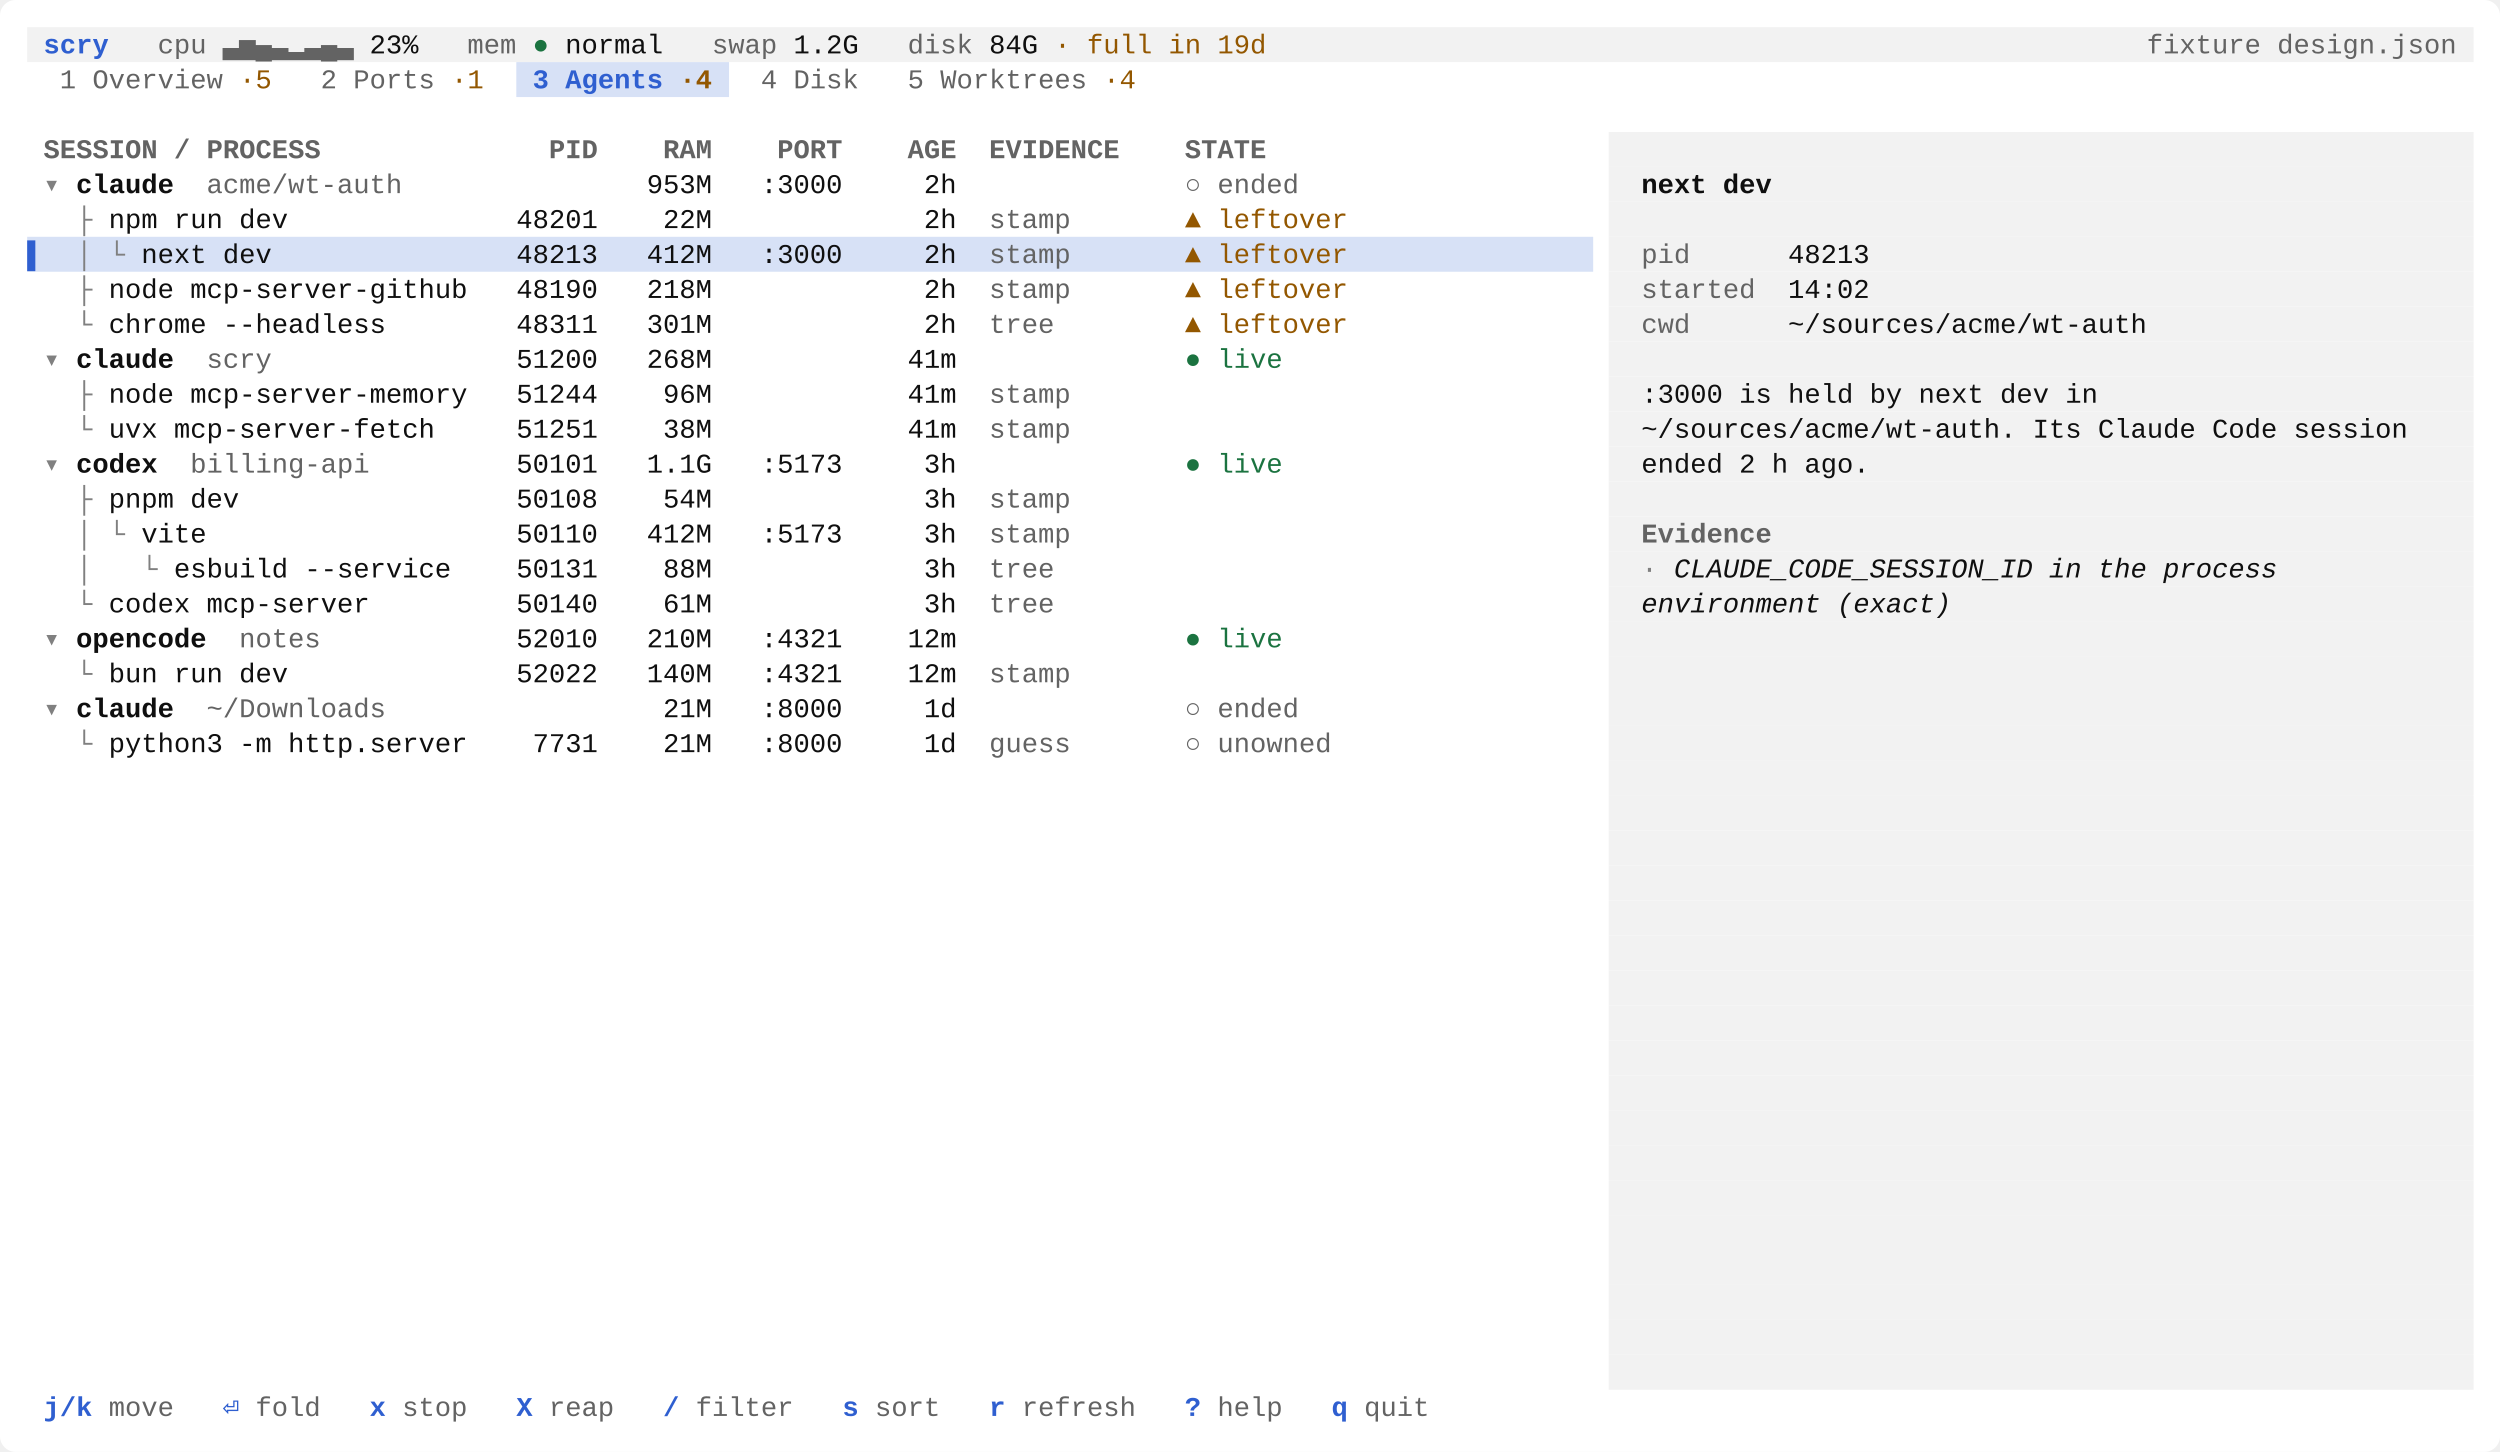
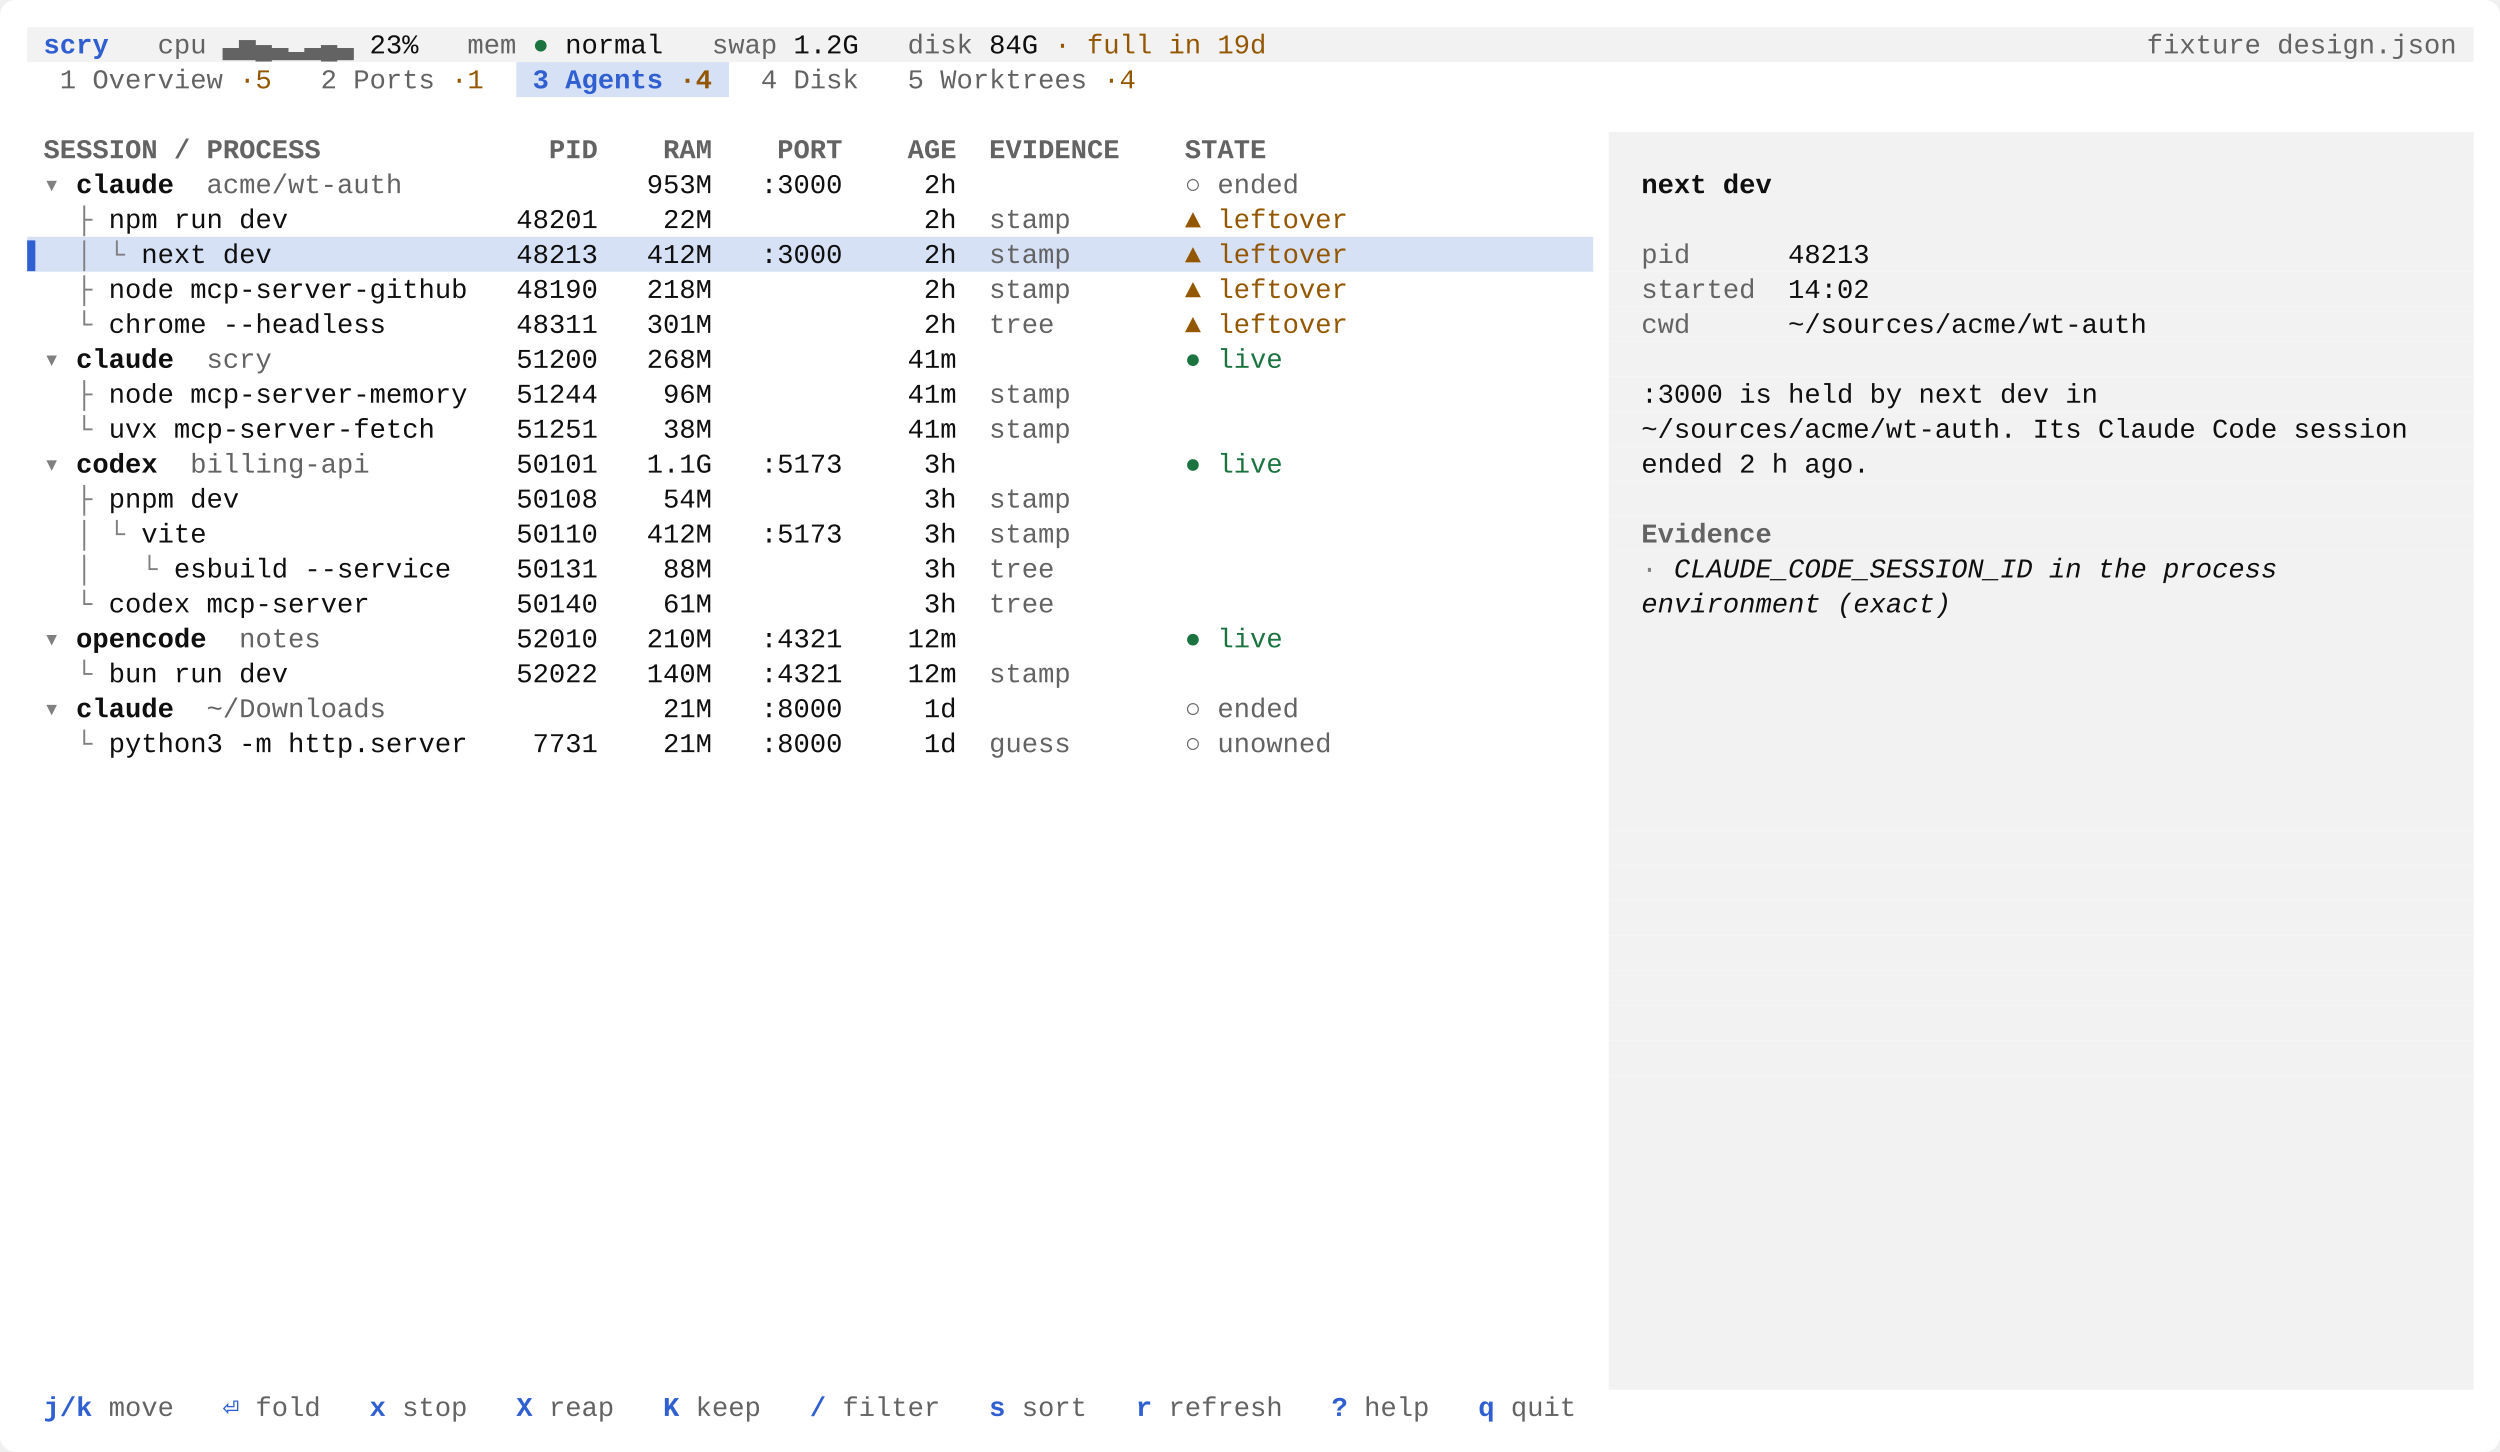
<svg xmlns="http://www.w3.org/2000/svg" width="1288" height="748" viewBox="0 0 1288 748">
  <style>text{font-family:ui-monospace,SFMono-Regular,"SF Mono",Menlo,Consolas,"Liberation Mono","DejaVu Sans Mono",monospace;font-size:14px;white-space:pre}</style>
  <rect width="1288" height="748" rx="8" fill="#ffffff" />
  <g transform="translate(14 14)">
    <rect x="0.0" y="0" width="1260.4" height="18" fill="#f2f2f2" />
    <text x="8.4" y="13.5" fill="#2f5fd0" textLength="33.6" lengthAdjust="spacingAndGlyphs" xml:space="preserve" font-weight="700">scry</text>
    <text x="67.2" y="13.5" fill="#636363" textLength="100.8" lengthAdjust="spacingAndGlyphs" xml:space="preserve">cpu ▃▅▄▃▂▃▄▃</text>
    <text x="176.4" y="13.5" fill="#0f0f0f" textLength="25.2" lengthAdjust="spacingAndGlyphs" xml:space="preserve">23%</text>
    <text x="226.8" y="13.5" fill="#636363" textLength="25.2" lengthAdjust="spacingAndGlyphs" xml:space="preserve">mem</text>
    <text x="260.4" y="13.5" fill="#1b7340" textLength="8.4" lengthAdjust="spacingAndGlyphs" xml:space="preserve">●</text>
    <text x="277.2" y="13.5" fill="#0f0f0f" textLength="50.4" lengthAdjust="spacingAndGlyphs" xml:space="preserve">normal</text>
    <text x="352.8" y="13.5" fill="#636363" textLength="33.6" lengthAdjust="spacingAndGlyphs" xml:space="preserve">swap</text>
    <text x="394.8" y="13.5" fill="#0f0f0f" textLength="33.6" lengthAdjust="spacingAndGlyphs" xml:space="preserve">1.2G</text>
    <text x="453.6" y="13.5" fill="#636363" textLength="33.6" lengthAdjust="spacingAndGlyphs" xml:space="preserve">disk</text>
    <text x="495.6" y="13.5" fill="#0f0f0f" textLength="25.2" lengthAdjust="spacingAndGlyphs" xml:space="preserve">84G</text>
    <text x="529.2" y="13.5" fill="#935700" textLength="109.2" lengthAdjust="spacingAndGlyphs" xml:space="preserve">· full in 19d</text>
    <text x="1092.0" y="13.5" fill="#636363" textLength="159.6" lengthAdjust="spacingAndGlyphs" xml:space="preserve">fixture design.json</text>
    <rect x="252.0" y="18" width="109.6" height="18" fill="#d7e1f6" />
    <text x="16.8" y="31.5" fill="#636363" textLength="84.0" lengthAdjust="spacingAndGlyphs" xml:space="preserve">1 Overview</text>
    <text x="109.2" y="31.5" fill="#935700" textLength="16.8" lengthAdjust="spacingAndGlyphs" xml:space="preserve">·5</text>
    <text x="151.2" y="31.5" fill="#636363" textLength="58.8" lengthAdjust="spacingAndGlyphs" xml:space="preserve">2 Ports</text>
    <text x="218.4" y="31.5" fill="#935700" textLength="16.8" lengthAdjust="spacingAndGlyphs" xml:space="preserve">·1</text>
    <text x="260.4" y="31.5" fill="#2f5fd0" textLength="67.2" lengthAdjust="spacingAndGlyphs" xml:space="preserve" font-weight="700">3 Agents</text>
    <text x="336.0" y="31.5" fill="#935700" textLength="16.8" lengthAdjust="spacingAndGlyphs" xml:space="preserve" font-weight="700">·4</text>
    <text x="378.0" y="31.5" fill="#636363" textLength="50.4" lengthAdjust="spacingAndGlyphs" xml:space="preserve">4 Disk</text>
    <text x="453.6" y="31.5" fill="#636363" textLength="92.4" lengthAdjust="spacingAndGlyphs" xml:space="preserve">5 Worktrees</text>
    <text x="554.4" y="31.5" fill="#935700" textLength="16.8" lengthAdjust="spacingAndGlyphs" xml:space="preserve">·4</text>
    <rect x="814.8" y="54" width="445.6" height="18" fill="#f2f2f2" />
    <text x="8.4" y="67.5" fill="#636363" textLength="142.8" lengthAdjust="spacingAndGlyphs" xml:space="preserve" font-weight="700">SESSION / PROCESS</text>
    <text x="268.8" y="67.5" fill="#636363" textLength="25.2" lengthAdjust="spacingAndGlyphs" xml:space="preserve" font-weight="700">PID</text>
    <text x="327.6" y="67.5" fill="#636363" textLength="25.2" lengthAdjust="spacingAndGlyphs" xml:space="preserve" font-weight="700">RAM</text>
    <text x="386.4" y="67.5" fill="#636363" textLength="33.6" lengthAdjust="spacingAndGlyphs" xml:space="preserve" font-weight="700">PORT</text>
    <text x="453.6" y="67.5" fill="#636363" textLength="25.2" lengthAdjust="spacingAndGlyphs" xml:space="preserve" font-weight="700">AGE</text>
    <text x="495.6" y="67.5" fill="#636363" textLength="67.2" lengthAdjust="spacingAndGlyphs" xml:space="preserve" font-weight="700">EVIDENCE</text>
    <text x="596.4" y="67.5" fill="#636363" textLength="42.0" lengthAdjust="spacingAndGlyphs" xml:space="preserve" font-weight="700">STATE</text>
    <rect x="814.8" y="72" width="445.6" height="18" fill="#f2f2f2" />
    <text x="8.4" y="85.5" fill="#808080" textLength="8.4" lengthAdjust="spacingAndGlyphs" xml:space="preserve">▾</text>
    <text x="25.2" y="85.5" fill="#0f0f0f" textLength="50.4" lengthAdjust="spacingAndGlyphs" xml:space="preserve" font-weight="700">claude</text>
    <text x="92.4" y="85.5" fill="#636363" textLength="100.8" lengthAdjust="spacingAndGlyphs" xml:space="preserve">acme/wt-auth</text>
    <text x="319.2" y="85.5" fill="#0f0f0f" textLength="33.6" lengthAdjust="spacingAndGlyphs" xml:space="preserve">953M</text>
    <text x="378.0" y="85.5" fill="#0f0f0f" textLength="42.0" lengthAdjust="spacingAndGlyphs" xml:space="preserve">:3000</text>
    <text x="462.0" y="85.5" fill="#0f0f0f" textLength="16.8" lengthAdjust="spacingAndGlyphs" xml:space="preserve">2h</text>
    <text x="596.4" y="85.5" fill="#636363" textLength="58.8" lengthAdjust="spacingAndGlyphs" xml:space="preserve">○ ended</text>
    <text x="831.6" y="85.5" fill="#0f0f0f" textLength="67.2" lengthAdjust="spacingAndGlyphs" xml:space="preserve" font-weight="700">next dev</text>
    <rect x="814.8" y="90" width="445.6" height="18" fill="#f2f2f2" />
    <text x="25.2" y="103.5" fill="#808080" textLength="8.4" lengthAdjust="spacingAndGlyphs" xml:space="preserve">├</text>
    <text x="42.0" y="103.5" fill="#0f0f0f" textLength="92.4" lengthAdjust="spacingAndGlyphs" xml:space="preserve">npm run dev</text>
    <text x="252.0" y="103.5" fill="#0f0f0f" textLength="42.0" lengthAdjust="spacingAndGlyphs" xml:space="preserve">48201</text>
    <text x="327.6" y="103.5" fill="#0f0f0f" textLength="25.2" lengthAdjust="spacingAndGlyphs" xml:space="preserve">22M</text>
    <text x="462.0" y="103.5" fill="#0f0f0f" textLength="16.8" lengthAdjust="spacingAndGlyphs" xml:space="preserve">2h</text>
    <text x="495.6" y="103.5" fill="#636363" textLength="42.0" lengthAdjust="spacingAndGlyphs" xml:space="preserve">stamp</text>
    <text x="596.4" y="103.5" fill="#935700" textLength="84.0" lengthAdjust="spacingAndGlyphs" xml:space="preserve">▲ leftover</text>
    <rect x="0.0" y="108" width="806.8" height="18" fill="#d7e1f6" />
    <rect x="814.8" y="108" width="445.6" height="18" fill="#f2f2f2" />
    <text x="0.0" y="121.5" fill="#2f5fd0" textLength="8.4" lengthAdjust="spacingAndGlyphs" xml:space="preserve">▌</text>
    <text x="25.2" y="121.5" fill="#808080" textLength="25.2" lengthAdjust="spacingAndGlyphs" xml:space="preserve">│ └</text>
    <text x="58.8" y="121.5" fill="#0f0f0f" textLength="67.2" lengthAdjust="spacingAndGlyphs" xml:space="preserve">next dev</text>
    <text x="252.0" y="121.5" fill="#0f0f0f" textLength="42.0" lengthAdjust="spacingAndGlyphs" xml:space="preserve">48213</text>
    <text x="319.2" y="121.5" fill="#0f0f0f" textLength="33.6" lengthAdjust="spacingAndGlyphs" xml:space="preserve">412M</text>
    <text x="378.0" y="121.5" fill="#0f0f0f" textLength="42.0" lengthAdjust="spacingAndGlyphs" xml:space="preserve">:3000</text>
    <text x="462.0" y="121.5" fill="#0f0f0f" textLength="16.8" lengthAdjust="spacingAndGlyphs" xml:space="preserve">2h</text>
    <text x="495.6" y="121.5" fill="#636363" textLength="42.0" lengthAdjust="spacingAndGlyphs" xml:space="preserve">stamp</text>
    <text x="596.4" y="121.5" fill="#935700" textLength="84.0" lengthAdjust="spacingAndGlyphs" xml:space="preserve">▲ leftover</text>
    <text x="831.6" y="121.5" fill="#636363" textLength="25.2" lengthAdjust="spacingAndGlyphs" xml:space="preserve">pid</text>
    <text x="907.2" y="121.5" fill="#0f0f0f" textLength="42.0" lengthAdjust="spacingAndGlyphs" xml:space="preserve">48213</text>
    <rect x="814.8" y="126" width="445.6" height="18" fill="#f2f2f2" />
    <text x="25.2" y="139.5" fill="#808080" textLength="8.4" lengthAdjust="spacingAndGlyphs" xml:space="preserve">├</text>
    <text x="42.0" y="139.5" fill="#0f0f0f" textLength="184.8" lengthAdjust="spacingAndGlyphs" xml:space="preserve">node mcp-server-github</text>
    <text x="252.0" y="139.5" fill="#0f0f0f" textLength="42.0" lengthAdjust="spacingAndGlyphs" xml:space="preserve">48190</text>
    <text x="319.2" y="139.5" fill="#0f0f0f" textLength="33.6" lengthAdjust="spacingAndGlyphs" xml:space="preserve">218M</text>
    <text x="462.0" y="139.5" fill="#0f0f0f" textLength="16.8" lengthAdjust="spacingAndGlyphs" xml:space="preserve">2h</text>
    <text x="495.6" y="139.5" fill="#636363" textLength="42.0" lengthAdjust="spacingAndGlyphs" xml:space="preserve">stamp</text>
    <text x="596.4" y="139.5" fill="#935700" textLength="84.0" lengthAdjust="spacingAndGlyphs" xml:space="preserve">▲ leftover</text>
    <text x="831.6" y="139.5" fill="#636363" textLength="58.8" lengthAdjust="spacingAndGlyphs" xml:space="preserve">started</text>
    <text x="907.2" y="139.5" fill="#0f0f0f" textLength="42.0" lengthAdjust="spacingAndGlyphs" xml:space="preserve">14:02</text>
    <rect x="814.8" y="144" width="445.6" height="18" fill="#f2f2f2" />
    <text x="25.2" y="157.5" fill="#808080" textLength="8.4" lengthAdjust="spacingAndGlyphs" xml:space="preserve">└</text>
    <text x="42.0" y="157.5" fill="#0f0f0f" textLength="142.8" lengthAdjust="spacingAndGlyphs" xml:space="preserve">chrome --headless</text>
    <text x="252.0" y="157.5" fill="#0f0f0f" textLength="42.0" lengthAdjust="spacingAndGlyphs" xml:space="preserve">48311</text>
    <text x="319.2" y="157.5" fill="#0f0f0f" textLength="33.6" lengthAdjust="spacingAndGlyphs" xml:space="preserve">301M</text>
    <text x="462.0" y="157.5" fill="#0f0f0f" textLength="16.8" lengthAdjust="spacingAndGlyphs" xml:space="preserve">2h</text>
    <text x="495.6" y="157.5" fill="#636363" textLength="33.6" lengthAdjust="spacingAndGlyphs" xml:space="preserve">tree</text>
    <text x="596.4" y="157.5" fill="#935700" textLength="84.0" lengthAdjust="spacingAndGlyphs" xml:space="preserve">▲ leftover</text>
    <text x="831.6" y="157.5" fill="#636363" textLength="25.2" lengthAdjust="spacingAndGlyphs" xml:space="preserve">cwd</text>
    <text x="907.2" y="157.5" fill="#0f0f0f" textLength="184.8" lengthAdjust="spacingAndGlyphs" xml:space="preserve">~/sources/acme/wt-auth</text>
    <rect x="814.8" y="162" width="445.6" height="18" fill="#f2f2f2" />
    <text x="8.4" y="175.5" fill="#808080" textLength="8.4" lengthAdjust="spacingAndGlyphs" xml:space="preserve">▾</text>
    <text x="25.2" y="175.5" fill="#0f0f0f" textLength="50.4" lengthAdjust="spacingAndGlyphs" xml:space="preserve" font-weight="700">claude</text>
    <text x="92.4" y="175.5" fill="#636363" textLength="33.6" lengthAdjust="spacingAndGlyphs" xml:space="preserve">scry</text>
    <text x="252.0" y="175.5" fill="#0f0f0f" textLength="42.0" lengthAdjust="spacingAndGlyphs" xml:space="preserve">51200</text>
    <text x="319.2" y="175.5" fill="#0f0f0f" textLength="33.6" lengthAdjust="spacingAndGlyphs" xml:space="preserve">268M</text>
    <text x="453.6" y="175.5" fill="#0f0f0f" textLength="25.2" lengthAdjust="spacingAndGlyphs" xml:space="preserve">41m</text>
    <text x="596.4" y="175.5" fill="#1b7340" textLength="50.4" lengthAdjust="spacingAndGlyphs" xml:space="preserve">● live</text>
    <rect x="814.8" y="180" width="445.6" height="18" fill="#f2f2f2" />
    <text x="25.2" y="193.5" fill="#808080" textLength="8.4" lengthAdjust="spacingAndGlyphs" xml:space="preserve">├</text>
    <text x="42.0" y="193.5" fill="#0f0f0f" textLength="184.8" lengthAdjust="spacingAndGlyphs" xml:space="preserve">node mcp-server-memory</text>
    <text x="252.0" y="193.5" fill="#0f0f0f" textLength="42.0" lengthAdjust="spacingAndGlyphs" xml:space="preserve">51244</text>
    <text x="327.6" y="193.5" fill="#0f0f0f" textLength="25.2" lengthAdjust="spacingAndGlyphs" xml:space="preserve">96M</text>
    <text x="453.6" y="193.5" fill="#0f0f0f" textLength="25.2" lengthAdjust="spacingAndGlyphs" xml:space="preserve">41m</text>
    <text x="495.6" y="193.5" fill="#636363" textLength="42.0" lengthAdjust="spacingAndGlyphs" xml:space="preserve">stamp</text>
    <text x="831.6" y="193.5" fill="#0f0f0f" textLength="235.2" lengthAdjust="spacingAndGlyphs" xml:space="preserve">:3000 is held by next dev in</text>
    <rect x="814.8" y="198" width="445.6" height="18" fill="#f2f2f2" />
    <text x="25.2" y="211.5" fill="#808080" textLength="8.4" lengthAdjust="spacingAndGlyphs" xml:space="preserve">└</text>
    <text x="42.0" y="211.5" fill="#0f0f0f" textLength="168.0" lengthAdjust="spacingAndGlyphs" xml:space="preserve">uvx mcp-server-fetch</text>
    <text x="252.0" y="211.5" fill="#0f0f0f" textLength="42.0" lengthAdjust="spacingAndGlyphs" xml:space="preserve">51251</text>
    <text x="327.6" y="211.5" fill="#0f0f0f" textLength="25.2" lengthAdjust="spacingAndGlyphs" xml:space="preserve">38M</text>
    <text x="453.6" y="211.5" fill="#0f0f0f" textLength="25.2" lengthAdjust="spacingAndGlyphs" xml:space="preserve">41m</text>
    <text x="495.6" y="211.5" fill="#636363" textLength="42.0" lengthAdjust="spacingAndGlyphs" xml:space="preserve">stamp</text>
    <text x="831.6" y="211.5" fill="#0f0f0f" textLength="394.8" lengthAdjust="spacingAndGlyphs" xml:space="preserve">~/sources/acme/wt-auth. Its Claude Code session</text>
    <rect x="814.8" y="216" width="445.6" height="18" fill="#f2f2f2" />
    <text x="8.4" y="229.5" fill="#808080" textLength="8.4" lengthAdjust="spacingAndGlyphs" xml:space="preserve">▾</text>
    <text x="25.2" y="229.5" fill="#0f0f0f" textLength="42.0" lengthAdjust="spacingAndGlyphs" xml:space="preserve" font-weight="700">codex</text>
    <text x="84.0" y="229.5" fill="#636363" textLength="92.4" lengthAdjust="spacingAndGlyphs" xml:space="preserve">billing-api</text>
    <text x="252.0" y="229.5" fill="#0f0f0f" textLength="42.0" lengthAdjust="spacingAndGlyphs" xml:space="preserve">50101</text>
    <text x="319.2" y="229.5" fill="#0f0f0f" textLength="33.6" lengthAdjust="spacingAndGlyphs" xml:space="preserve">1.1G</text>
    <text x="378.0" y="229.5" fill="#0f0f0f" textLength="42.0" lengthAdjust="spacingAndGlyphs" xml:space="preserve">:5173</text>
    <text x="462.0" y="229.5" fill="#0f0f0f" textLength="16.8" lengthAdjust="spacingAndGlyphs" xml:space="preserve">3h</text>
    <text x="596.4" y="229.5" fill="#1b7340" textLength="50.4" lengthAdjust="spacingAndGlyphs" xml:space="preserve">● live</text>
    <text x="831.6" y="229.5" fill="#0f0f0f" textLength="117.6" lengthAdjust="spacingAndGlyphs" xml:space="preserve">ended 2 h ago.</text>
    <rect x="814.8" y="234" width="445.6" height="18" fill="#f2f2f2" />
    <text x="25.2" y="247.5" fill="#808080" textLength="8.4" lengthAdjust="spacingAndGlyphs" xml:space="preserve">├</text>
    <text x="42.0" y="247.5" fill="#0f0f0f" textLength="67.2" lengthAdjust="spacingAndGlyphs" xml:space="preserve">pnpm dev</text>
    <text x="252.0" y="247.5" fill="#0f0f0f" textLength="42.0" lengthAdjust="spacingAndGlyphs" xml:space="preserve">50108</text>
    <text x="327.6" y="247.5" fill="#0f0f0f" textLength="25.2" lengthAdjust="spacingAndGlyphs" xml:space="preserve">54M</text>
    <text x="462.0" y="247.5" fill="#0f0f0f" textLength="16.8" lengthAdjust="spacingAndGlyphs" xml:space="preserve">3h</text>
    <text x="495.6" y="247.5" fill="#636363" textLength="42.0" lengthAdjust="spacingAndGlyphs" xml:space="preserve">stamp</text>
    <rect x="814.8" y="252" width="445.6" height="18" fill="#f2f2f2" />
    <text x="25.2" y="265.5" fill="#808080" textLength="25.2" lengthAdjust="spacingAndGlyphs" xml:space="preserve">│ └</text>
    <text x="58.8" y="265.5" fill="#0f0f0f" textLength="33.6" lengthAdjust="spacingAndGlyphs" xml:space="preserve">vite</text>
    <text x="252.0" y="265.5" fill="#0f0f0f" textLength="42.0" lengthAdjust="spacingAndGlyphs" xml:space="preserve">50110</text>
    <text x="319.2" y="265.5" fill="#0f0f0f" textLength="33.6" lengthAdjust="spacingAndGlyphs" xml:space="preserve">412M</text>
    <text x="378.0" y="265.5" fill="#0f0f0f" textLength="42.0" lengthAdjust="spacingAndGlyphs" xml:space="preserve">:5173</text>
    <text x="462.0" y="265.5" fill="#0f0f0f" textLength="16.8" lengthAdjust="spacingAndGlyphs" xml:space="preserve">3h</text>
    <text x="495.6" y="265.5" fill="#636363" textLength="42.0" lengthAdjust="spacingAndGlyphs" xml:space="preserve">stamp</text>
    <text x="831.6" y="265.5" fill="#636363" textLength="67.2" lengthAdjust="spacingAndGlyphs" xml:space="preserve" font-weight="700">Evidence</text>
    <rect x="814.8" y="270" width="445.6" height="18" fill="#f2f2f2" />
    <text x="25.2" y="283.5" fill="#808080" textLength="8.4" lengthAdjust="spacingAndGlyphs" xml:space="preserve">│</text>
    <text x="58.8" y="283.5" fill="#808080" textLength="8.4" lengthAdjust="spacingAndGlyphs" xml:space="preserve">└</text>
    <text x="75.6" y="283.5" fill="#0f0f0f" textLength="142.8" lengthAdjust="spacingAndGlyphs" xml:space="preserve">esbuild --service</text>
    <text x="252.0" y="283.5" fill="#0f0f0f" textLength="42.0" lengthAdjust="spacingAndGlyphs" xml:space="preserve">50131</text>
    <text x="327.6" y="283.5" fill="#0f0f0f" textLength="25.2" lengthAdjust="spacingAndGlyphs" xml:space="preserve">88M</text>
    <text x="462.0" y="283.5" fill="#0f0f0f" textLength="16.8" lengthAdjust="spacingAndGlyphs" xml:space="preserve">3h</text>
    <text x="495.6" y="283.5" fill="#636363" textLength="33.6" lengthAdjust="spacingAndGlyphs" xml:space="preserve">tree</text>
    <text x="831.6" y="283.5" fill="#808080" textLength="8.4" lengthAdjust="spacingAndGlyphs" xml:space="preserve">·</text>
    <text x="848.4" y="283.5" fill="#0f0f0f" textLength="310.8" lengthAdjust="spacingAndGlyphs" xml:space="preserve" font-style="italic">CLAUDE_CODE_SESSION_ID in the process</text>
    <rect x="814.8" y="288" width="445.6" height="18" fill="#f2f2f2" />
    <text x="25.2" y="301.5" fill="#808080" textLength="8.4" lengthAdjust="spacingAndGlyphs" xml:space="preserve">└</text>
    <text x="42.0" y="301.5" fill="#0f0f0f" textLength="134.4" lengthAdjust="spacingAndGlyphs" xml:space="preserve">codex mcp-server</text>
    <text x="252.0" y="301.5" fill="#0f0f0f" textLength="42.0" lengthAdjust="spacingAndGlyphs" xml:space="preserve">50140</text>
    <text x="327.6" y="301.5" fill="#0f0f0f" textLength="25.2" lengthAdjust="spacingAndGlyphs" xml:space="preserve">61M</text>
    <text x="462.0" y="301.5" fill="#0f0f0f" textLength="16.8" lengthAdjust="spacingAndGlyphs" xml:space="preserve">3h</text>
    <text x="495.6" y="301.5" fill="#636363" textLength="33.6" lengthAdjust="spacingAndGlyphs" xml:space="preserve">tree</text>
    <text x="831.6" y="301.5" fill="#0f0f0f" textLength="159.6" lengthAdjust="spacingAndGlyphs" xml:space="preserve" font-style="italic">environment (exact)</text>
    <rect x="814.8" y="306" width="445.6" height="18" fill="#f2f2f2" />
    <text x="8.4" y="319.5" fill="#808080" textLength="8.4" lengthAdjust="spacingAndGlyphs" xml:space="preserve">▾</text>
    <text x="25.2" y="319.5" fill="#0f0f0f" textLength="67.2" lengthAdjust="spacingAndGlyphs" xml:space="preserve" font-weight="700">opencode</text>
    <text x="109.2" y="319.5" fill="#636363" textLength="42.0" lengthAdjust="spacingAndGlyphs" xml:space="preserve">notes</text>
    <text x="252.0" y="319.5" fill="#0f0f0f" textLength="42.0" lengthAdjust="spacingAndGlyphs" xml:space="preserve">52010</text>
    <text x="319.2" y="319.5" fill="#0f0f0f" textLength="33.6" lengthAdjust="spacingAndGlyphs" xml:space="preserve">210M</text>
    <text x="378.0" y="319.5" fill="#0f0f0f" textLength="42.0" lengthAdjust="spacingAndGlyphs" xml:space="preserve">:4321</text>
    <text x="453.6" y="319.5" fill="#0f0f0f" textLength="25.2" lengthAdjust="spacingAndGlyphs" xml:space="preserve">12m</text>
    <text x="596.4" y="319.5" fill="#1b7340" textLength="50.4" lengthAdjust="spacingAndGlyphs" xml:space="preserve">● live</text>
    <rect x="814.8" y="324" width="445.6" height="18" fill="#f2f2f2" />
    <text x="25.2" y="337.5" fill="#808080" textLength="8.4" lengthAdjust="spacingAndGlyphs" xml:space="preserve">└</text>
    <text x="42.0" y="337.5" fill="#0f0f0f" textLength="92.4" lengthAdjust="spacingAndGlyphs" xml:space="preserve">bun run dev</text>
    <text x="252.0" y="337.5" fill="#0f0f0f" textLength="42.0" lengthAdjust="spacingAndGlyphs" xml:space="preserve">52022</text>
    <text x="319.2" y="337.5" fill="#0f0f0f" textLength="33.6" lengthAdjust="spacingAndGlyphs" xml:space="preserve">140M</text>
    <text x="378.0" y="337.5" fill="#0f0f0f" textLength="42.0" lengthAdjust="spacingAndGlyphs" xml:space="preserve">:4321</text>
    <text x="453.6" y="337.5" fill="#0f0f0f" textLength="25.2" lengthAdjust="spacingAndGlyphs" xml:space="preserve">12m</text>
    <text x="495.6" y="337.5" fill="#636363" textLength="42.0" lengthAdjust="spacingAndGlyphs" xml:space="preserve">stamp</text>
    <rect x="814.8" y="342" width="445.6" height="18" fill="#f2f2f2" />
    <text x="8.4" y="355.5" fill="#808080" textLength="8.4" lengthAdjust="spacingAndGlyphs" xml:space="preserve">▾</text>
    <text x="25.2" y="355.5" fill="#0f0f0f" textLength="50.4" lengthAdjust="spacingAndGlyphs" xml:space="preserve" font-weight="700">claude</text>
    <text x="92.4" y="355.5" fill="#636363" textLength="92.4" lengthAdjust="spacingAndGlyphs" xml:space="preserve">~/Downloads</text>
    <text x="327.6" y="355.5" fill="#0f0f0f" textLength="25.2" lengthAdjust="spacingAndGlyphs" xml:space="preserve">21M</text>
    <text x="378.0" y="355.5" fill="#0f0f0f" textLength="42.0" lengthAdjust="spacingAndGlyphs" xml:space="preserve">:8000</text>
    <text x="462.0" y="355.5" fill="#0f0f0f" textLength="16.8" lengthAdjust="spacingAndGlyphs" xml:space="preserve">1d</text>
    <text x="596.4" y="355.5" fill="#636363" textLength="58.8" lengthAdjust="spacingAndGlyphs" xml:space="preserve">○ ended</text>
    <rect x="814.8" y="360" width="445.6" height="18" fill="#f2f2f2" />
    <text x="25.2" y="373.5" fill="#808080" textLength="8.4" lengthAdjust="spacingAndGlyphs" xml:space="preserve">└</text>
    <text x="42.0" y="373.5" fill="#0f0f0f" textLength="184.8" lengthAdjust="spacingAndGlyphs" xml:space="preserve">python3 -m http.server</text>
    <text x="260.4" y="373.5" fill="#0f0f0f" textLength="33.6" lengthAdjust="spacingAndGlyphs" xml:space="preserve">7731</text>
    <text x="327.6" y="373.5" fill="#0f0f0f" textLength="25.2" lengthAdjust="spacingAndGlyphs" xml:space="preserve">21M</text>
    <text x="378.0" y="373.5" fill="#0f0f0f" textLength="42.0" lengthAdjust="spacingAndGlyphs" xml:space="preserve">:8000</text>
    <text x="462.0" y="373.5" fill="#0f0f0f" textLength="16.8" lengthAdjust="spacingAndGlyphs" xml:space="preserve">1d</text>
    <text x="495.6" y="373.5" fill="#636363" textLength="42.0" lengthAdjust="spacingAndGlyphs" xml:space="preserve">guess</text>
    <text x="596.4" y="373.5" fill="#636363" textLength="75.6" lengthAdjust="spacingAndGlyphs" xml:space="preserve">○ unowned</text>
    <rect x="814.8" y="378" width="445.6" height="18" fill="#f2f2f2" />
    <rect x="814.8" y="396" width="445.6" height="18" fill="#f2f2f2" />
    <rect x="814.8" y="414" width="445.6" height="18" fill="#f2f2f2" />
    <rect x="814.8" y="432" width="445.6" height="18" fill="#f2f2f2" />
    <rect x="814.8" y="450" width="445.6" height="18" fill="#f2f2f2" />
    <rect x="814.8" y="468" width="445.6" height="18" fill="#f2f2f2" />
    <rect x="814.8" y="486" width="445.6" height="18" fill="#f2f2f2" />
    <rect x="814.8" y="504" width="445.6" height="18" fill="#f2f2f2" />
    <rect x="814.8" y="522" width="445.6" height="18" fill="#f2f2f2" />
    <rect x="814.8" y="540" width="445.6" height="18" fill="#f2f2f2" />
    <rect x="814.8" y="558" width="445.6" height="18" fill="#f2f2f2" />
    <rect x="814.8" y="576" width="445.6" height="18" fill="#f2f2f2" />
    <rect x="814.8" y="594" width="445.6" height="18" fill="#f2f2f2" />
    <rect x="814.8" y="612" width="445.6" height="18" fill="#f2f2f2" />
    <rect x="814.8" y="630" width="445.6" height="18" fill="#f2f2f2" />
    <rect x="814.8" y="648" width="445.6" height="18" fill="#f2f2f2" />
    <rect x="814.8" y="666" width="445.6" height="18" fill="#f2f2f2" />
    <rect x="814.8" y="684" width="445.6" height="18" fill="#f2f2f2" />
    <text x="8.4" y="715.5" fill="#2f5fd0" textLength="25.2" lengthAdjust="spacingAndGlyphs" xml:space="preserve" font-weight="700">j/k</text>
    <text x="42.0" y="715.5" fill="#636363" textLength="33.6" lengthAdjust="spacingAndGlyphs" xml:space="preserve">move</text>
    <text x="100.8" y="715.5" fill="#2f5fd0" textLength="8.4" lengthAdjust="spacingAndGlyphs" xml:space="preserve" font-weight="700">⏎</text>
    <text x="117.6" y="715.5" fill="#636363" textLength="33.6" lengthAdjust="spacingAndGlyphs" xml:space="preserve">fold</text>
    <text x="176.4" y="715.5" fill="#2f5fd0" textLength="8.4" lengthAdjust="spacingAndGlyphs" xml:space="preserve" font-weight="700">x</text>
    <text x="193.2" y="715.5" fill="#636363" textLength="33.6" lengthAdjust="spacingAndGlyphs" xml:space="preserve">stop</text>
    <text x="252.0" y="715.5" fill="#2f5fd0" textLength="8.4" lengthAdjust="spacingAndGlyphs" xml:space="preserve" font-weight="700">X</text>
    <text x="268.8" y="715.5" fill="#636363" textLength="33.6" lengthAdjust="spacingAndGlyphs" xml:space="preserve">reap</text>
-     <text x="327.6" y="715.5" fill="#2f5fd0" textLength="8.4" lengthAdjust="spacingAndGlyphs" xml:space="preserve" font-weight="700">/</text>
-     <text x="344.4" y="715.5" fill="#636363" textLength="50.4" lengthAdjust="spacingAndGlyphs" xml:space="preserve">filter</text>
-     <text x="420.0" y="715.5" fill="#2f5fd0" textLength="8.4" lengthAdjust="spacingAndGlyphs" xml:space="preserve" font-weight="700">s</text>
-     <text x="436.8" y="715.5" fill="#636363" textLength="33.6" lengthAdjust="spacingAndGlyphs" xml:space="preserve">sort</text>
-     <text x="495.6" y="715.5" fill="#2f5fd0" textLength="8.4" lengthAdjust="spacingAndGlyphs" xml:space="preserve" font-weight="700">r</text>
-     <text x="512.4" y="715.5" fill="#636363" textLength="58.8" lengthAdjust="spacingAndGlyphs" xml:space="preserve">refresh</text>
-     <text x="596.4" y="715.5" fill="#2f5fd0" textLength="8.4" lengthAdjust="spacingAndGlyphs" xml:space="preserve" font-weight="700">?</text>
-     <text x="613.2" y="715.5" fill="#636363" textLength="33.6" lengthAdjust="spacingAndGlyphs" xml:space="preserve">help</text>
-     <text x="672.0" y="715.5" fill="#2f5fd0" textLength="8.4" lengthAdjust="spacingAndGlyphs" xml:space="preserve" font-weight="700">q</text>
-     <text x="688.8" y="715.5" fill="#636363" textLength="33.6" lengthAdjust="spacingAndGlyphs" xml:space="preserve">quit</text>
+     <text x="327.6" y="715.5" fill="#2f5fd0" textLength="8.4" lengthAdjust="spacingAndGlyphs" xml:space="preserve" font-weight="700">K</text>
+     <text x="344.4" y="715.5" fill="#636363" textLength="33.6" lengthAdjust="spacingAndGlyphs" xml:space="preserve">keep</text>
+     <text x="403.2" y="715.5" fill="#2f5fd0" textLength="8.4" lengthAdjust="spacingAndGlyphs" xml:space="preserve" font-weight="700">/</text>
+     <text x="420.0" y="715.5" fill="#636363" textLength="50.4" lengthAdjust="spacingAndGlyphs" xml:space="preserve">filter</text>
+     <text x="495.6" y="715.5" fill="#2f5fd0" textLength="8.4" lengthAdjust="spacingAndGlyphs" xml:space="preserve" font-weight="700">s</text>
+     <text x="512.4" y="715.5" fill="#636363" textLength="33.6" lengthAdjust="spacingAndGlyphs" xml:space="preserve">sort</text>
+     <text x="571.2" y="715.5" fill="#2f5fd0" textLength="8.4" lengthAdjust="spacingAndGlyphs" xml:space="preserve" font-weight="700">r</text>
+     <text x="588.0" y="715.5" fill="#636363" textLength="58.8" lengthAdjust="spacingAndGlyphs" xml:space="preserve">refresh</text>
+     <text x="672.0" y="715.5" fill="#2f5fd0" textLength="8.4" lengthAdjust="spacingAndGlyphs" xml:space="preserve" font-weight="700">?</text>
+     <text x="688.8" y="715.5" fill="#636363" textLength="33.6" lengthAdjust="spacingAndGlyphs" xml:space="preserve">help</text>
+     <text x="747.6" y="715.5" fill="#2f5fd0" textLength="8.4" lengthAdjust="spacingAndGlyphs" xml:space="preserve" font-weight="700">q</text>
+     <text x="764.4" y="715.5" fill="#636363" textLength="33.6" lengthAdjust="spacingAndGlyphs" xml:space="preserve">quit</text>
  </g>
</svg>
